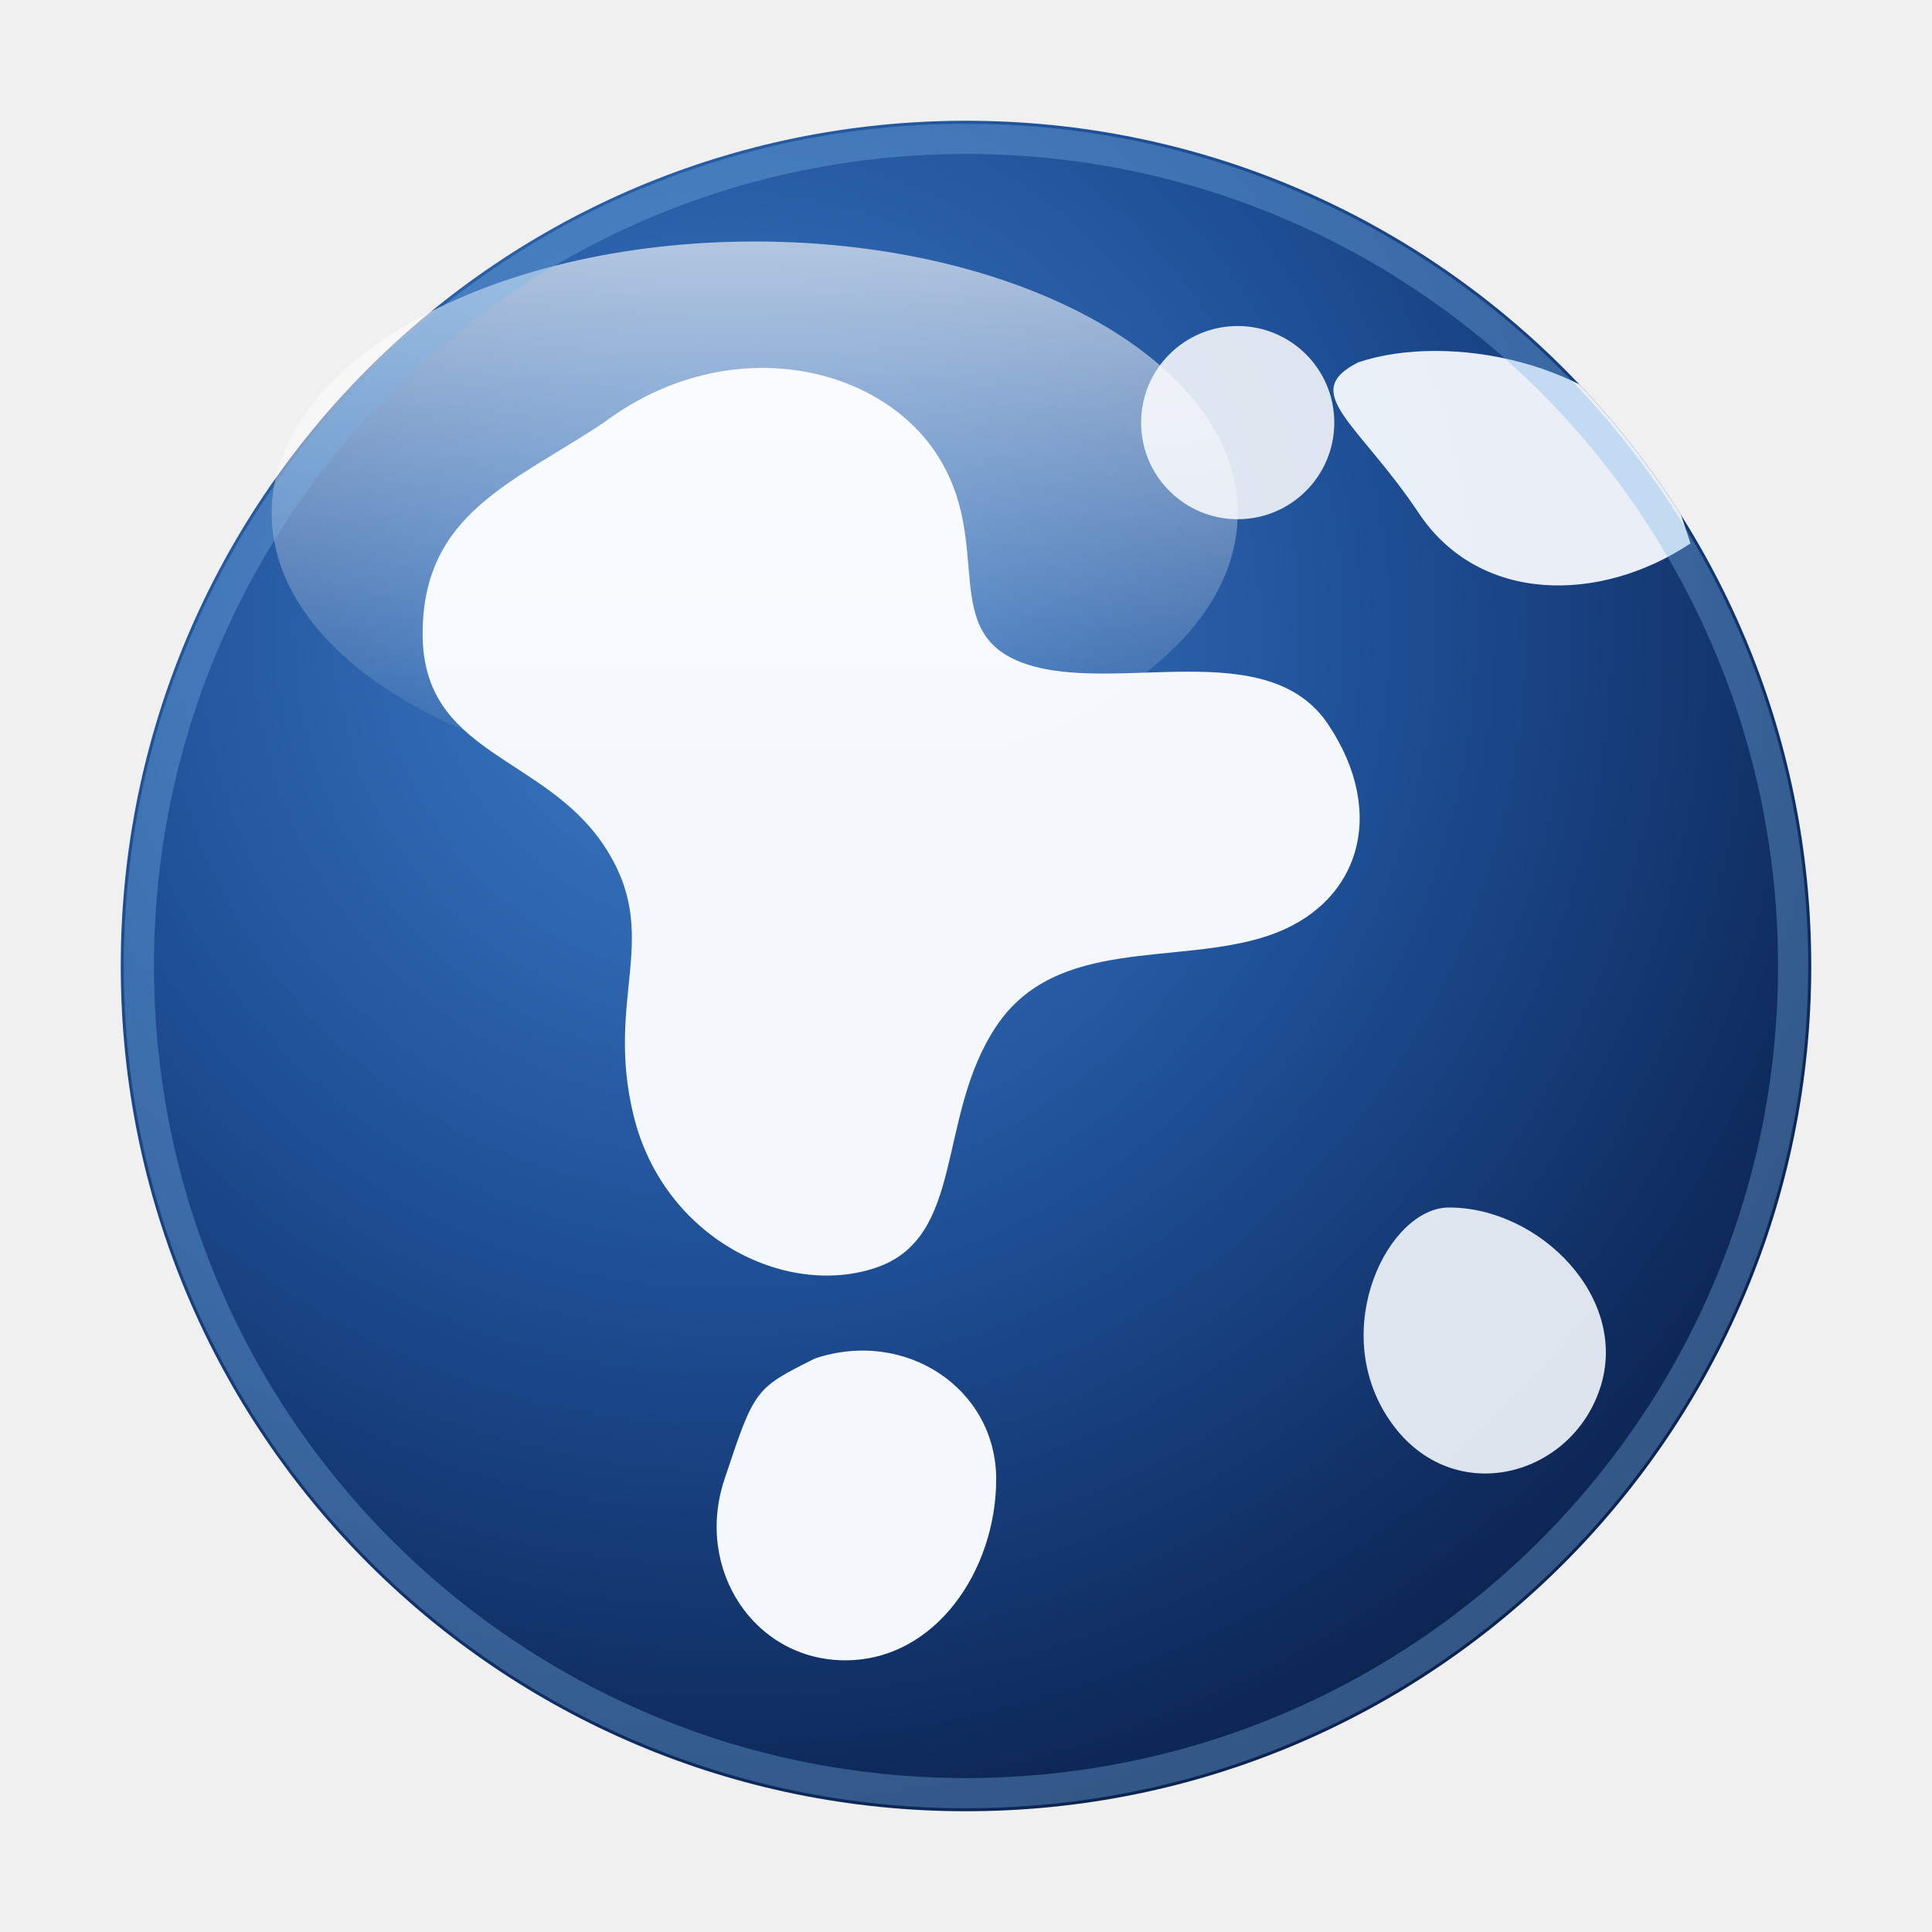
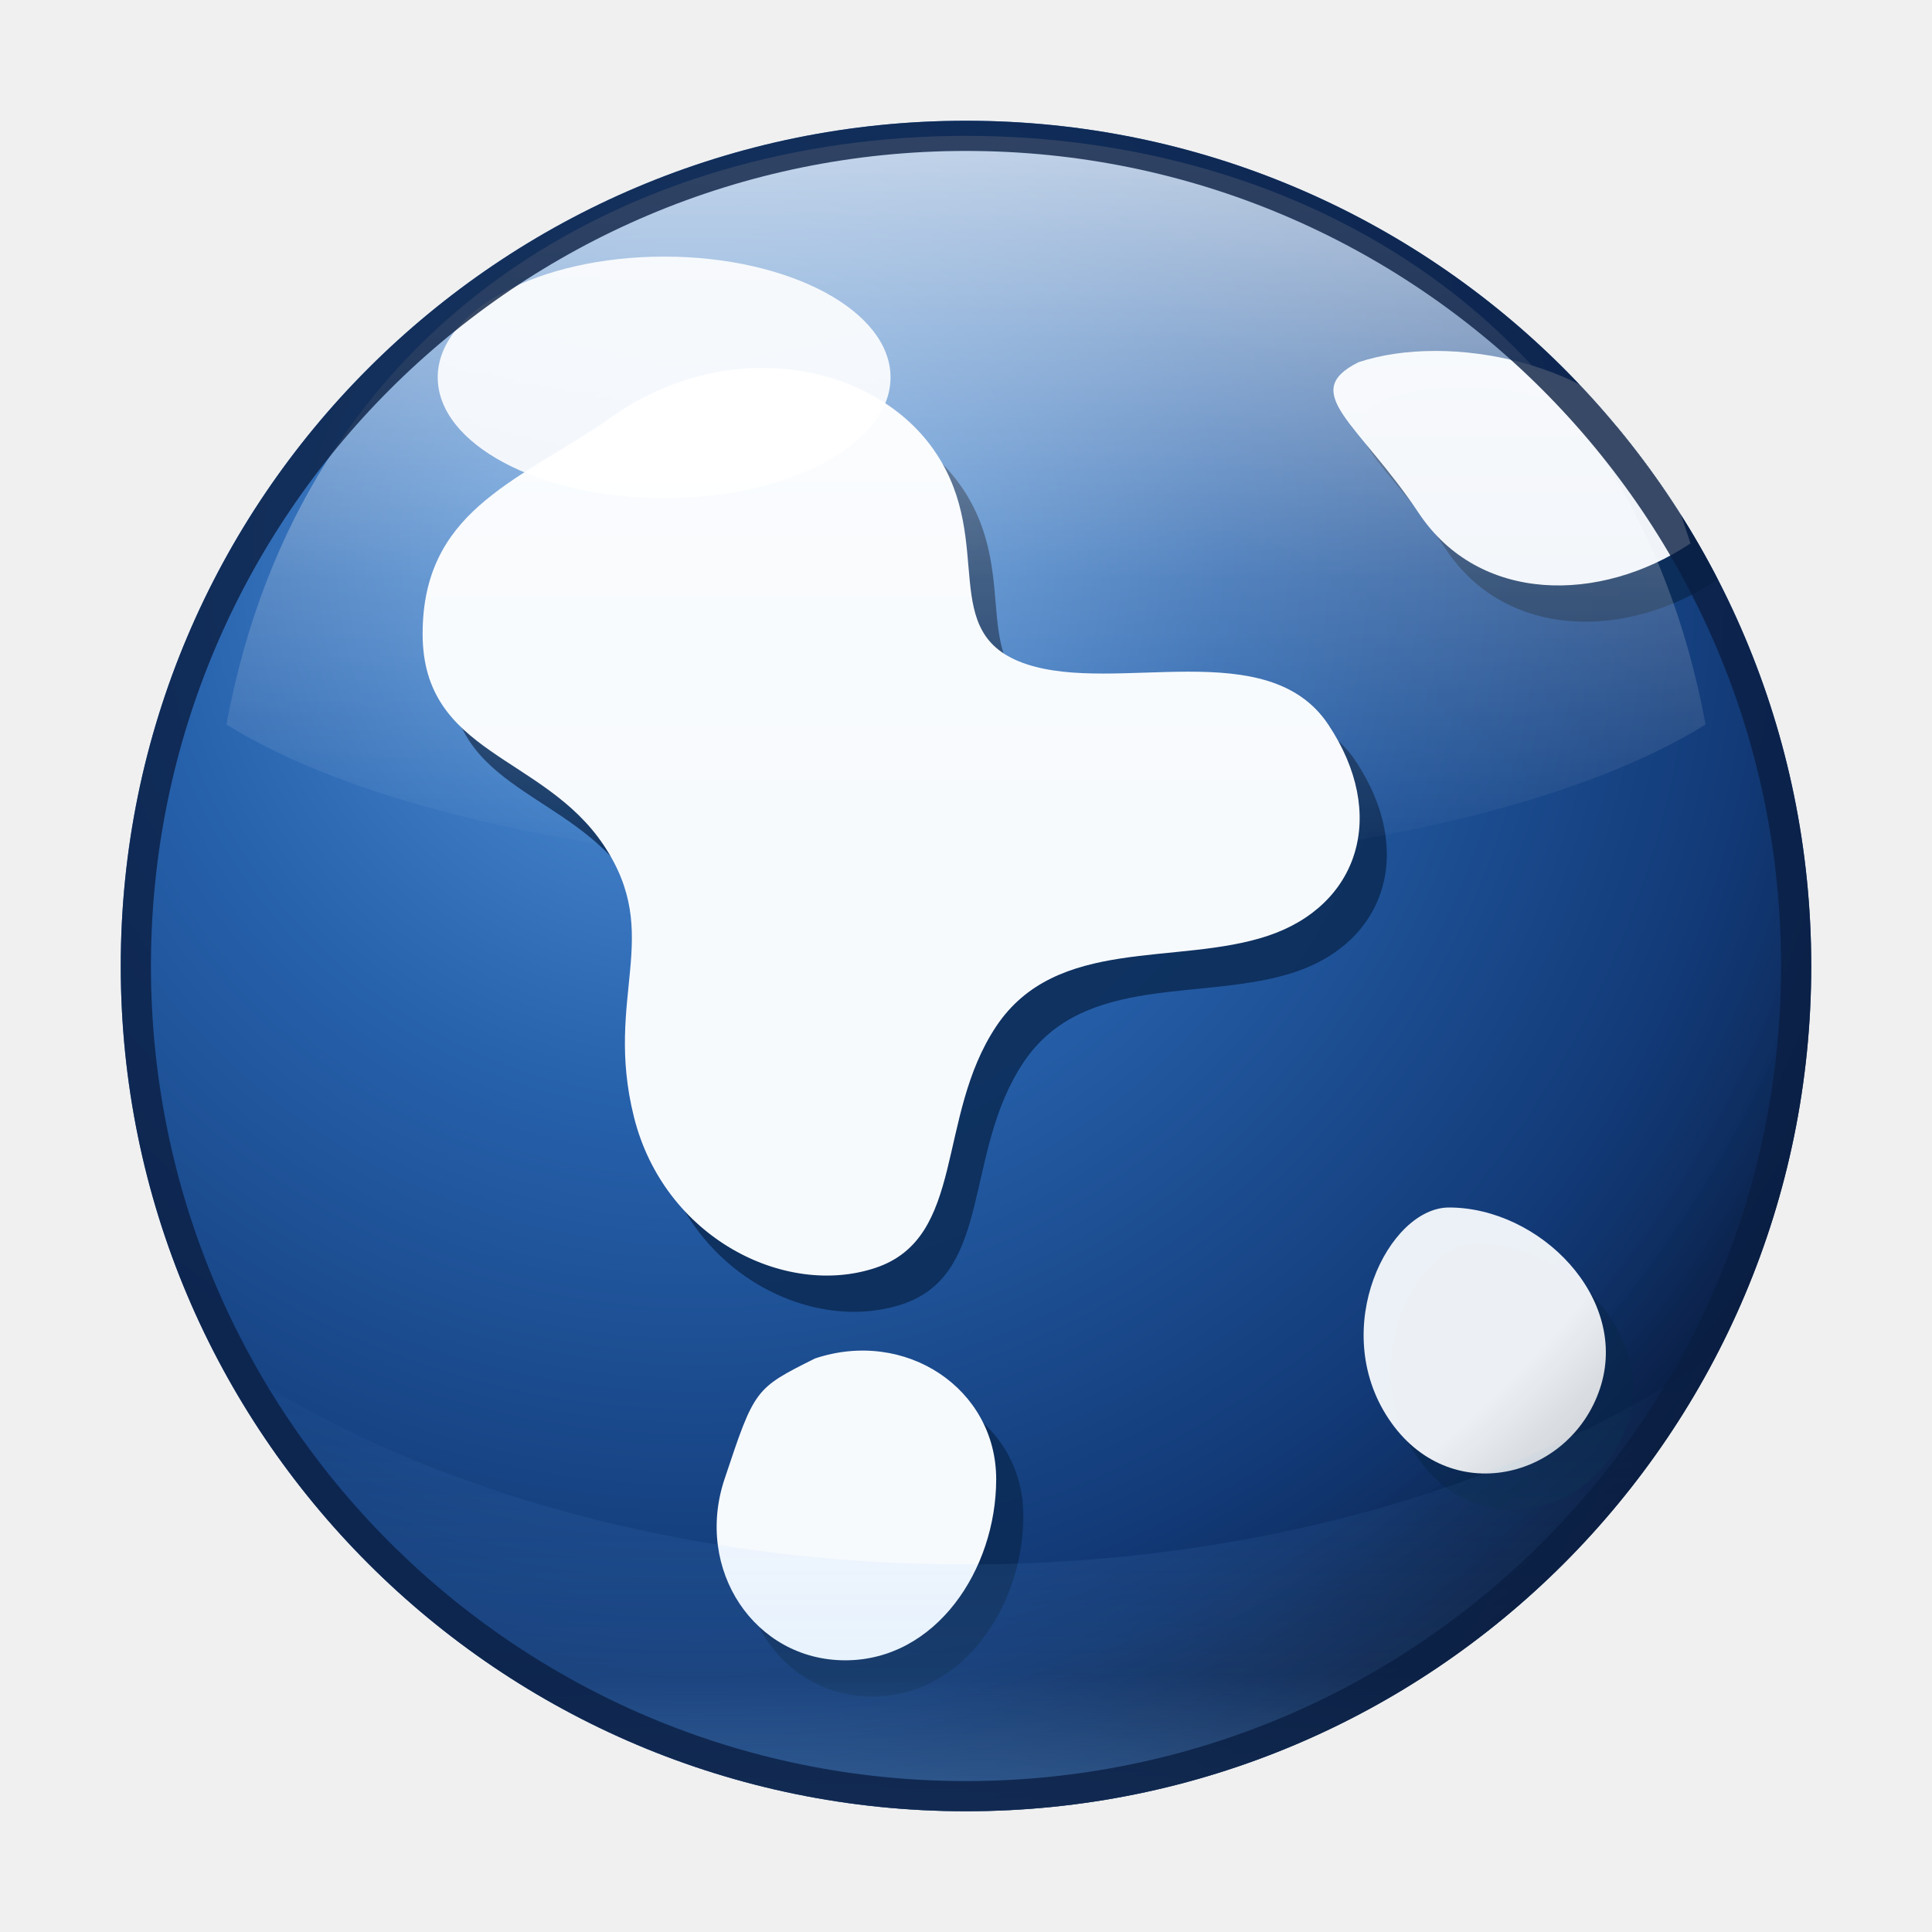
<svg xmlns="http://www.w3.org/2000/svg" viewBox="0 0 64 64">
  <defs>
-     <radialGradient id="sea" cx="36%" cy="30%" r="85%">
-       <stop offset="0%" stop-color="#3f7fca" />
-       <stop offset="45%" stop-color="#1e4f96" />
-       <stop offset="80%" stop-color="#0e2a5c" />
-       <stop offset="100%" stop-color="#081a3d" />
+     <radialGradient id="sea" cx="34%" cy="26%" r="90%">
+       <stop offset="0%" stop-color="#5a9be0" />
+       <stop offset="35%" stop-color="#2762ad" />
+       <stop offset="70%" stop-color="#123a77" />
+       <stop offset="100%" stop-color="#050f2b" />
+     </radialGradient>
+     <radialGradient id="shade" cx="34%" cy="26%" r="95%">
+       <stop offset="0%" stop-color="#000000" stop-opacity="0" />
+       <stop offset="72%" stop-color="#000000" stop-opacity="0" />
+       <stop offset="100%" stop-color="#000814" stop-opacity="0.55" />
    </radialGradient>
    <linearGradient id="gloss" x1="0" y1="0" x2="0" y2="1">
-       <stop offset="0%" stop-color="#ffffff" stop-opacity="0.85" />
+       <stop offset="0%" stop-color="#ffffff" stop-opacity="0.9" />
+       <stop offset="60%" stop-color="#ffffff" stop-opacity="0.25" />
      <stop offset="100%" stop-color="#ffffff" stop-opacity="0" />
+     </linearGradient>
+     <linearGradient id="rim" x1="0" y1="1" x2="0" y2="0">
+       <stop offset="0%" stop-color="#6fb6ff" stop-opacity="0.5" />
+       <stop offset="35%" stop-color="#6fb6ff" stop-opacity="0.12" />
+       <stop offset="100%" stop-color="#6fb6ff" stop-opacity="0" />
    </linearGradient>
    <clipPath id="disc">
      <circle cx="32" cy="32" r="28" />
    </clipPath>
  </defs>
  <circle cx="32" cy="32" r="28" fill="url(#sea)" />
-   <g clip-path="url(#disc)" fill="#f4f8fd">
-     <path d="M20 14c4-3 9-2 11 1s0 6 3 7 8-1 10 2 1 6-2 7-7 0-9 3-1 7-4 8-7-1-8-5 1-6-1-9-6-3-6-7 3-5 6-7Z" />
-     <path d="M45 12c3-1 8 0 10 3l1 3c-3 2-7 2-9-1s-4-4-2-5Z" opacity=".95" />
-     <path d="M27 45c3-1 6 1 6 4s-2 6-5 6-5-3-4-6 1-3 3-4Z" />
-     <path d="M48 40c3 0 6 3 5 6s-5 4-7 1 0-7 2-7Z" opacity=".9" />
+   <g clip-path="url(#disc)">
+     <g fill="#0a2a55" transform="translate(0.9 1.2)" opacity="0.85">
+       <path d="M20 14c4-3 9-2 11 1s0 6 3 7 8-1 10 2 1 6-2 7-7 0-9 3-1 7-4 8-7-1-8-5 1-6-1-9-6-3-6-7 3-5 6-7Z" />
+       <path d="M45 12c3-1 8 0 10 3l1 3c-3 2-7 2-9-1s-4-4-2-5Z" />
+       <path d="M27 45c3-1 6 1 6 4s-2 6-5 6-5-3-4-6 1-3 3-4Z" />
+       <path d="M48 40c3 0 6 3 5 6s-5 4-7 1 0-7 2-7Z" />
+     </g>
+     <g fill="#f7fafd">
+       <path d="M20 14c4-3 9-2 11 1s0 6 3 7 8-1 10 2 1 6-2 7-7 0-9 3-1 7-4 8-7-1-8-5 1-6-1-9-6-3-6-7 3-5 6-7Z" />
+       <path d="M45 12c3-1 8 0 10 3l1 3c-3 2-7 2-9-1s-4-4-2-5Z" opacity=".97" />
+       <path d="M27 45c3-1 6 1 6 4s-2 6-5 6-5-3-4-6 1-3 3-4Z" />
+       <path d="M48 40c3 0 6 3 5 6s-5 4-7 1 0-7 2-7Z" opacity=".95" />
+     </g>
+     <circle cx="32" cy="32" r="28" fill="url(#shade)" />
+     <path d="M6 44 A28 28 0 0 0 58 44 A34 22 0 0 1 6 44 Z" fill="url(#rim)" />
+     <path d="M7.5 24 C10 10.5 21 4.5 32 4.5 C43 4.5 54 10.5 56.5 24 C46 30.5 18 30.5 7.5 24 Z" fill="url(#gloss)" opacity="0.8" />
+     <ellipse cx="22" cy="12.5" rx="7.5" ry="4" fill="#ffffff" opacity="0.9" />
  </g>
-   <ellipse cx="25" cy="17" rx="16" ry="9" fill="url(#gloss)" opacity="0.75" />
-   <circle cx="41" cy="14" r="3.2" fill="#ffffff" opacity="0.85" />
-   <circle cx="32" cy="32" r="27.4" fill="none" stroke="#7db4e8" stroke-opacity="0.35" stroke-width="1" />
+   <circle cx="32" cy="32" r="27.5" fill="none" stroke="#0a1e42" stroke-opacity="0.8" stroke-width="1" />
</svg>
